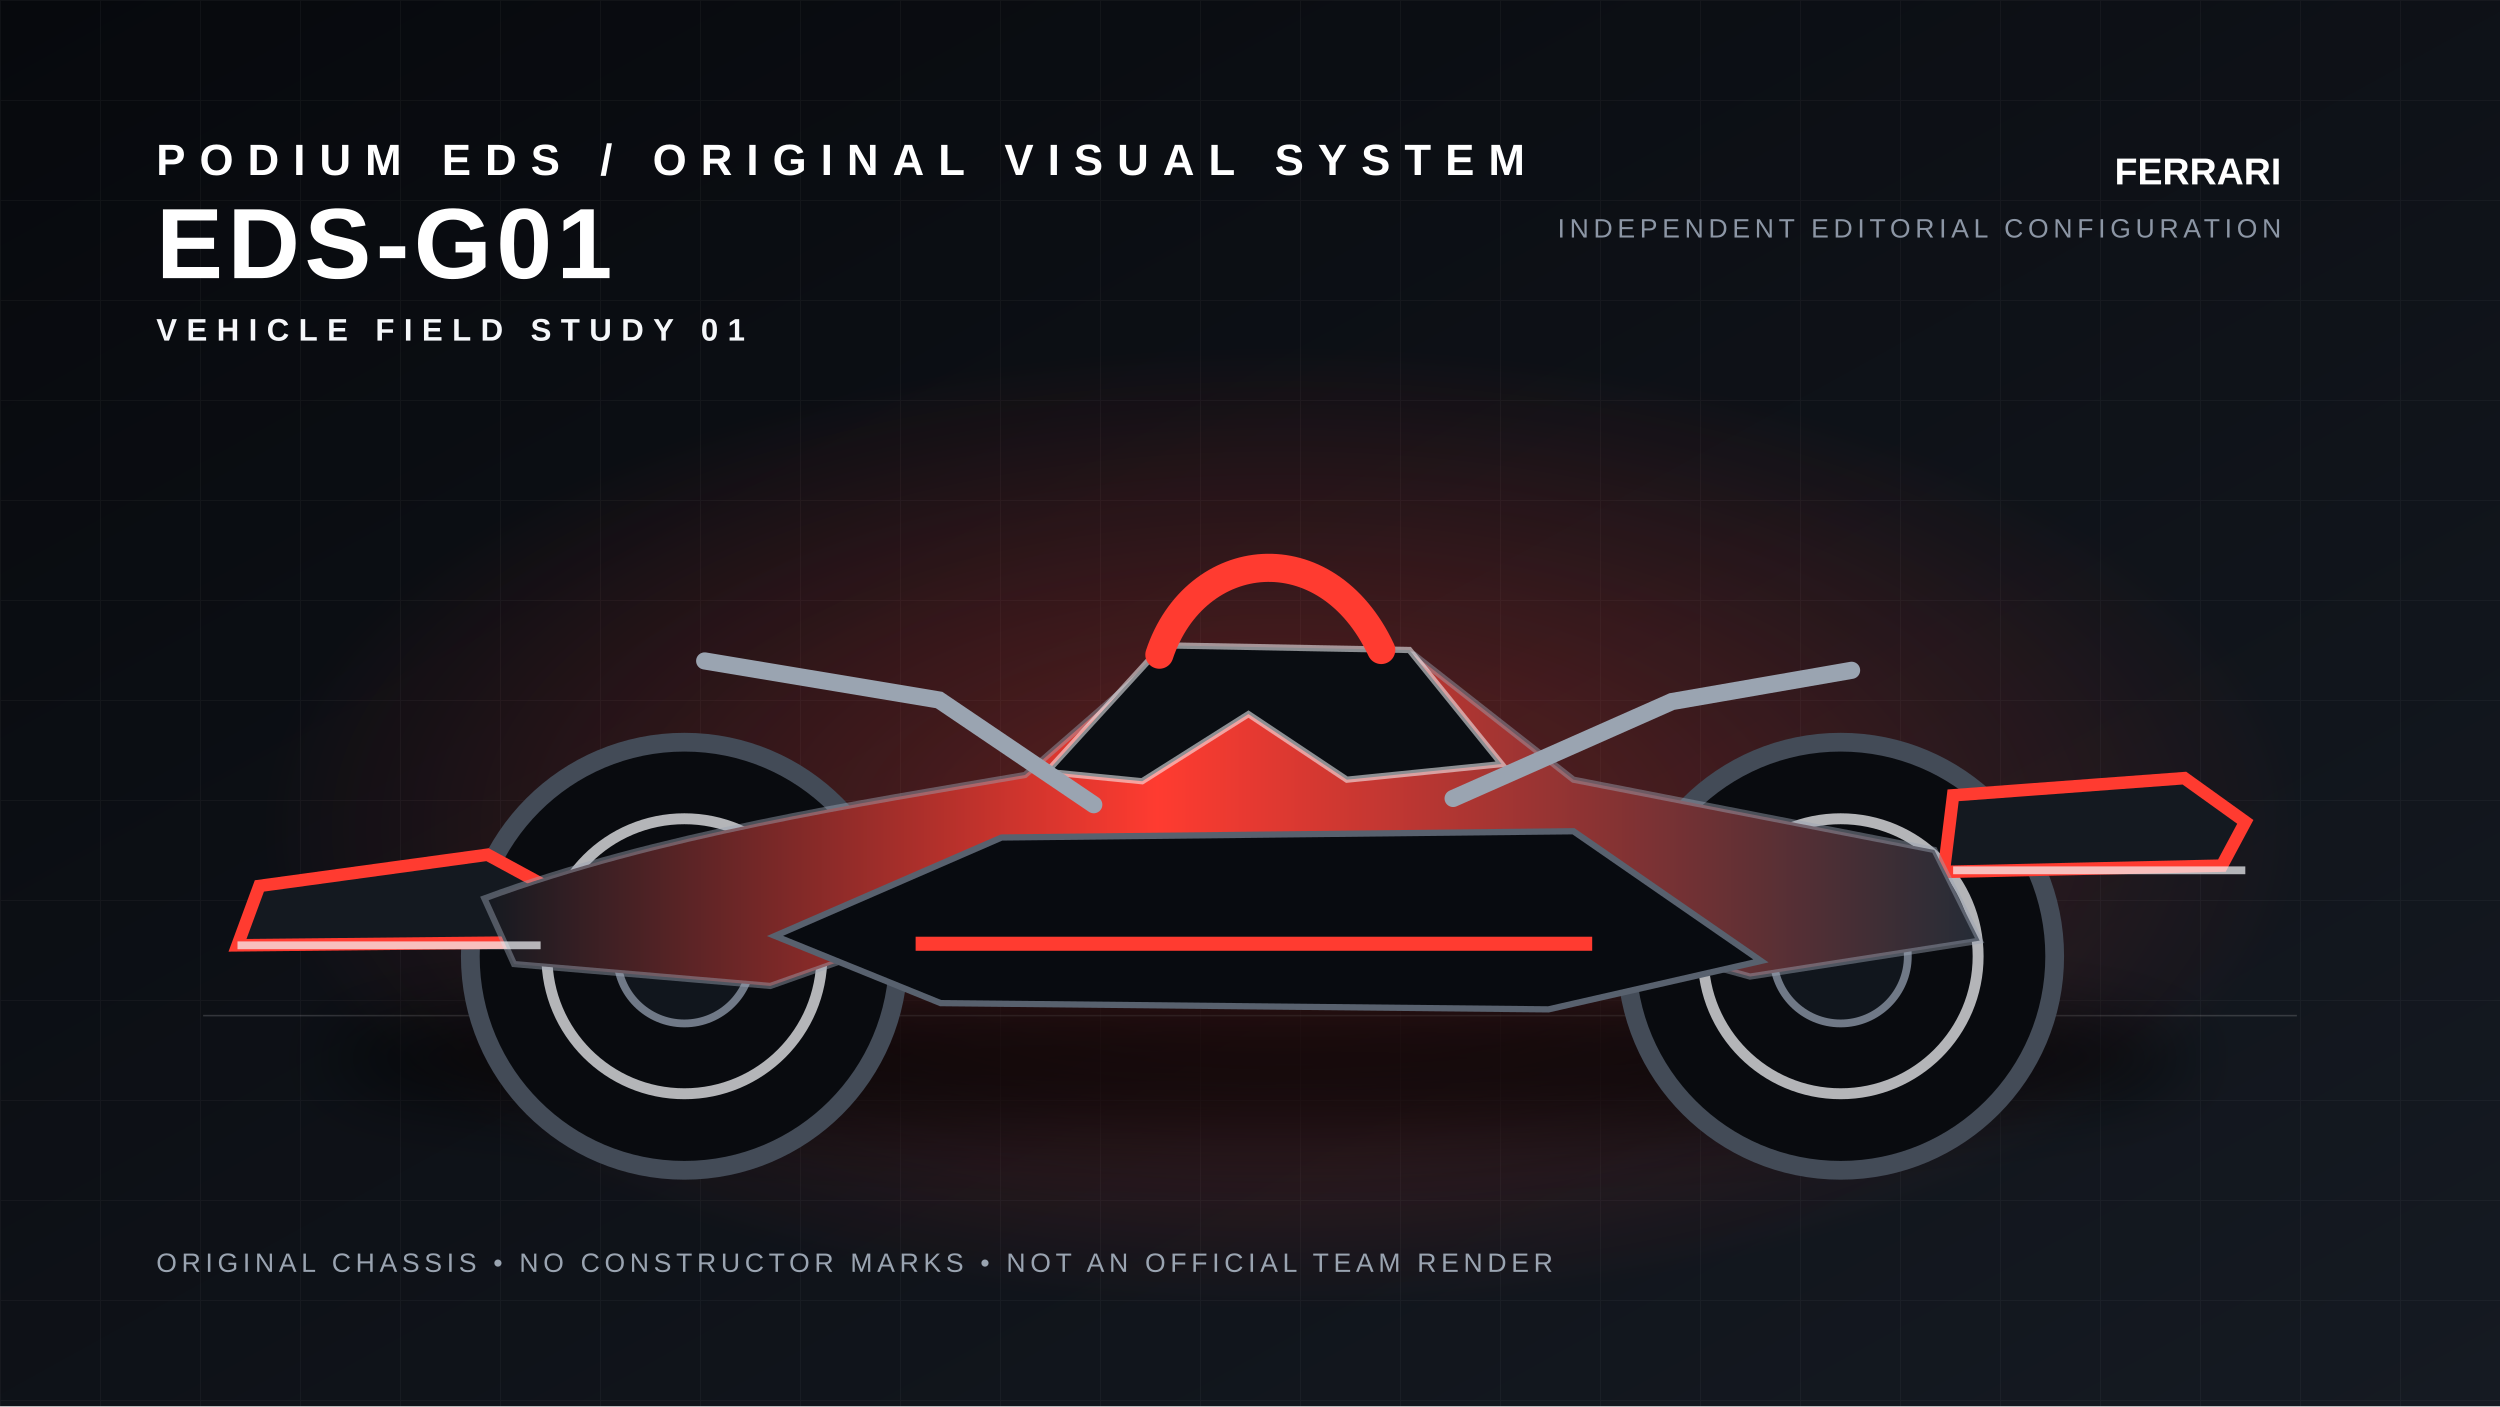
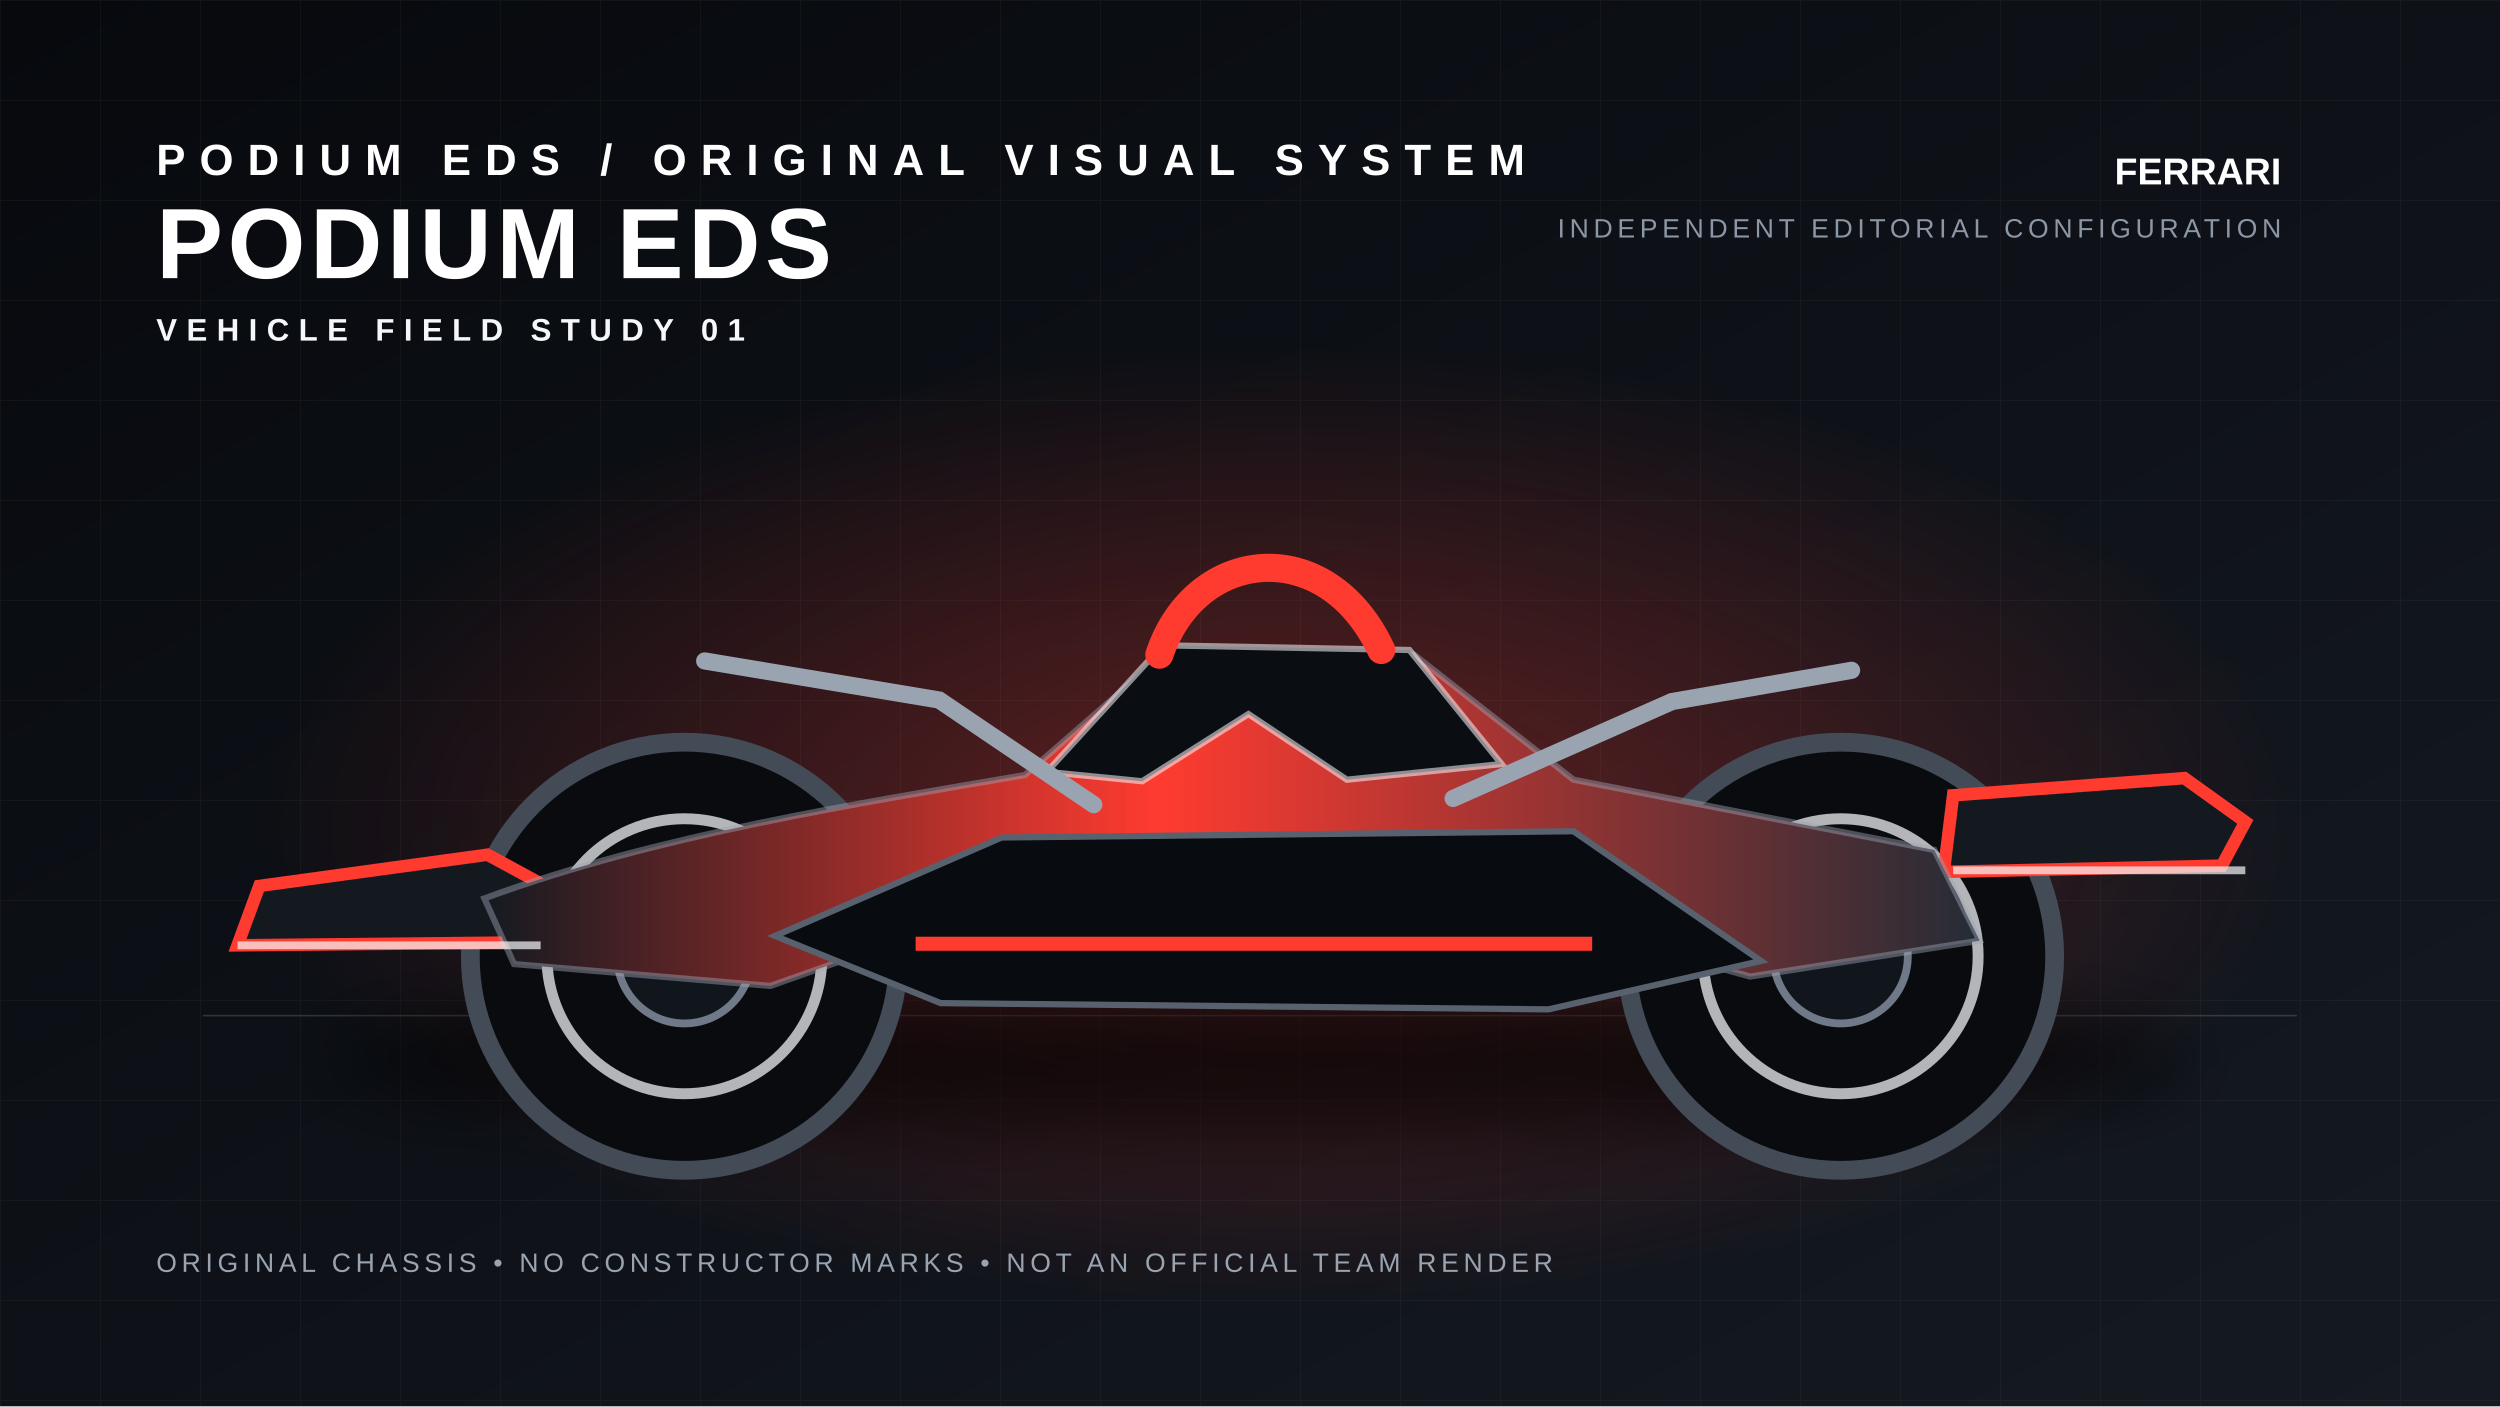
<svg xmlns="http://www.w3.org/2000/svg" viewBox="0 0 1600 900" role="img" aria-labelledby="title desc">
  <defs>
    <linearGradient id="bg" x1="0" y1="0" x2="1" y2="1">
      <stop stop-color="#07090d" />
      <stop offset="1" stop-color="#151a22" />
    </linearGradient>
    <linearGradient id="body" x1="0" y1="0" x2="1" y2="0">
      <stop stop-color="#151a21" />
      <stop offset=".45" stop-color="#ff3b30" />
      <stop offset="1" stop-color="#252c36" />
    </linearGradient>
    <radialGradient id="glow">
      <stop stop-color="#ff3b30" stop-opacity=".35" />
      <stop offset="1" stop-color="#ff3b30" stop-opacity="0" />
    </radialGradient>
    <filter id="shadow" x="-20%" y="-50%" width="140%" height="200%">
      <feGaussianBlur stdDeviation="22" />
    </filter>
    <pattern id="grid" width="64" height="64" patternUnits="userSpaceOnUse">
      <path d="M64 0H0V64" fill="none" stroke="#ffffff" stroke-opacity=".045" />
    </pattern>
  </defs>
  <rect width="1600" height="900" fill="url(#bg)" />
  <rect width="1600" height="900" fill="url(#grid)" />
  <ellipse cx="820" cy="530" rx="650" ry="310" fill="url(#glow)" />
  <path d="M130 650H1470" stroke="#ffffff" stroke-opacity=".16" />
  <ellipse cx="805" cy="677" rx="595" ry="48" fill="#000" opacity=".62" filter="url(#shadow)" />
  <g transform="translate(0 24)">
    <g fill="#090b0f" stroke="#434b57" stroke-width="12">
      <circle cx="438" cy="588" r="137" />
      <circle cx="1178" cy="588" r="137" />
    </g>
    <g fill="none" stroke="#f5f7fa" stroke-opacity=".72" stroke-width="7">
      <circle cx="438" cy="588" r="88" />
      <circle cx="1178" cy="588" r="88" />
    </g>
    <g fill="#11161d" stroke="#707987" stroke-width="5">
      <circle cx="438" cy="588" r="43" />
      <circle cx="1178" cy="588" r="43" />
    </g>
    <path d="M166 543L312 523 358 548 347 579 152 581Z" fill="#141920" stroke="#ff3b30" stroke-width="8" />
    <path d="M1250 485L1398 474 1437 502 1422 530 1244 534Z" fill="#141920" stroke="#ff3b30" stroke-width="8" />
    <path d="M310 551C421 510 551 490 656 472L748 392 905 395 1007 475 1238 520 1267 578 1120 601 1008 570 592 572 493 607 329 593Z" fill="url(#body)" stroke="#9da6b4" stroke-opacity=".45" stroke-width="4" />
    <path d="M670 470L744 389 902 392 961 465 862 475 799 433 731 476Z" fill="#0a0d12" stroke="#f5f7fa" stroke-opacity=".55" stroke-width="4" />
    <path d="M742 395C765 326 849 317 884 392" fill="none" stroke="#ff3b30" stroke-width="18" stroke-linecap="round" />
    <path d="M496 575L641 512 1007 508 1127 591 991 622 602 618Z" fill="#080b10" stroke="#58616e" stroke-width="4" />
    <path d="M586 580L1019 580" stroke="#ff3b30" stroke-width="9" />
    <path d="M700 491L601 424 451 399" fill="none" stroke="#9aa4b1" stroke-width="11" stroke-linecap="round" />
    <path d="M930 487L1070 425 1185 405" fill="none" stroke="#9aa4b1" stroke-width="11" stroke-linecap="round" />
    <path d="M152 581H346M1250 533H1437" stroke="#f5f7fa" stroke-width="5" opacity=".7" />
  </g>
  <g font-family="Arial, Helvetica, sans-serif" fill="#fff">
    <text x="100" y="112" font-size="28" font-weight="700" letter-spacing="9">PODIUM EDS / ORIGINAL VISUAL SYSTEM</text>
-     <text x="100" y="178" font-size="64" font-weight="800" letter-spacing="3">EDS-G01</text>
+     <text x="100" y="178" font-size="64" font-weight="800" letter-spacing="3">PODIUM EDS</text>
    <text x="100" y="218" fill="#f5f7fa" font-size="20" font-weight="700" letter-spacing="6">VEHICLE FIELD STUDY 01</text>
    <text x="1460" y="118" text-anchor="end" font-size="24" font-weight="700">FERRARI</text>
    <text x="1460" y="152" text-anchor="end" fill="#8c96a5" font-size="17" letter-spacing="3">INDEPENDENT EDITORIAL CONFIGURATION</text>
    <text x="100" y="814" fill="#9aa4b1" font-size="17" letter-spacing="3">ORIGINAL CHASSIS • NO CONSTRUCTOR MARKS • NOT AN OFFICIAL TEAM RENDER</text>
  </g>
</svg>
